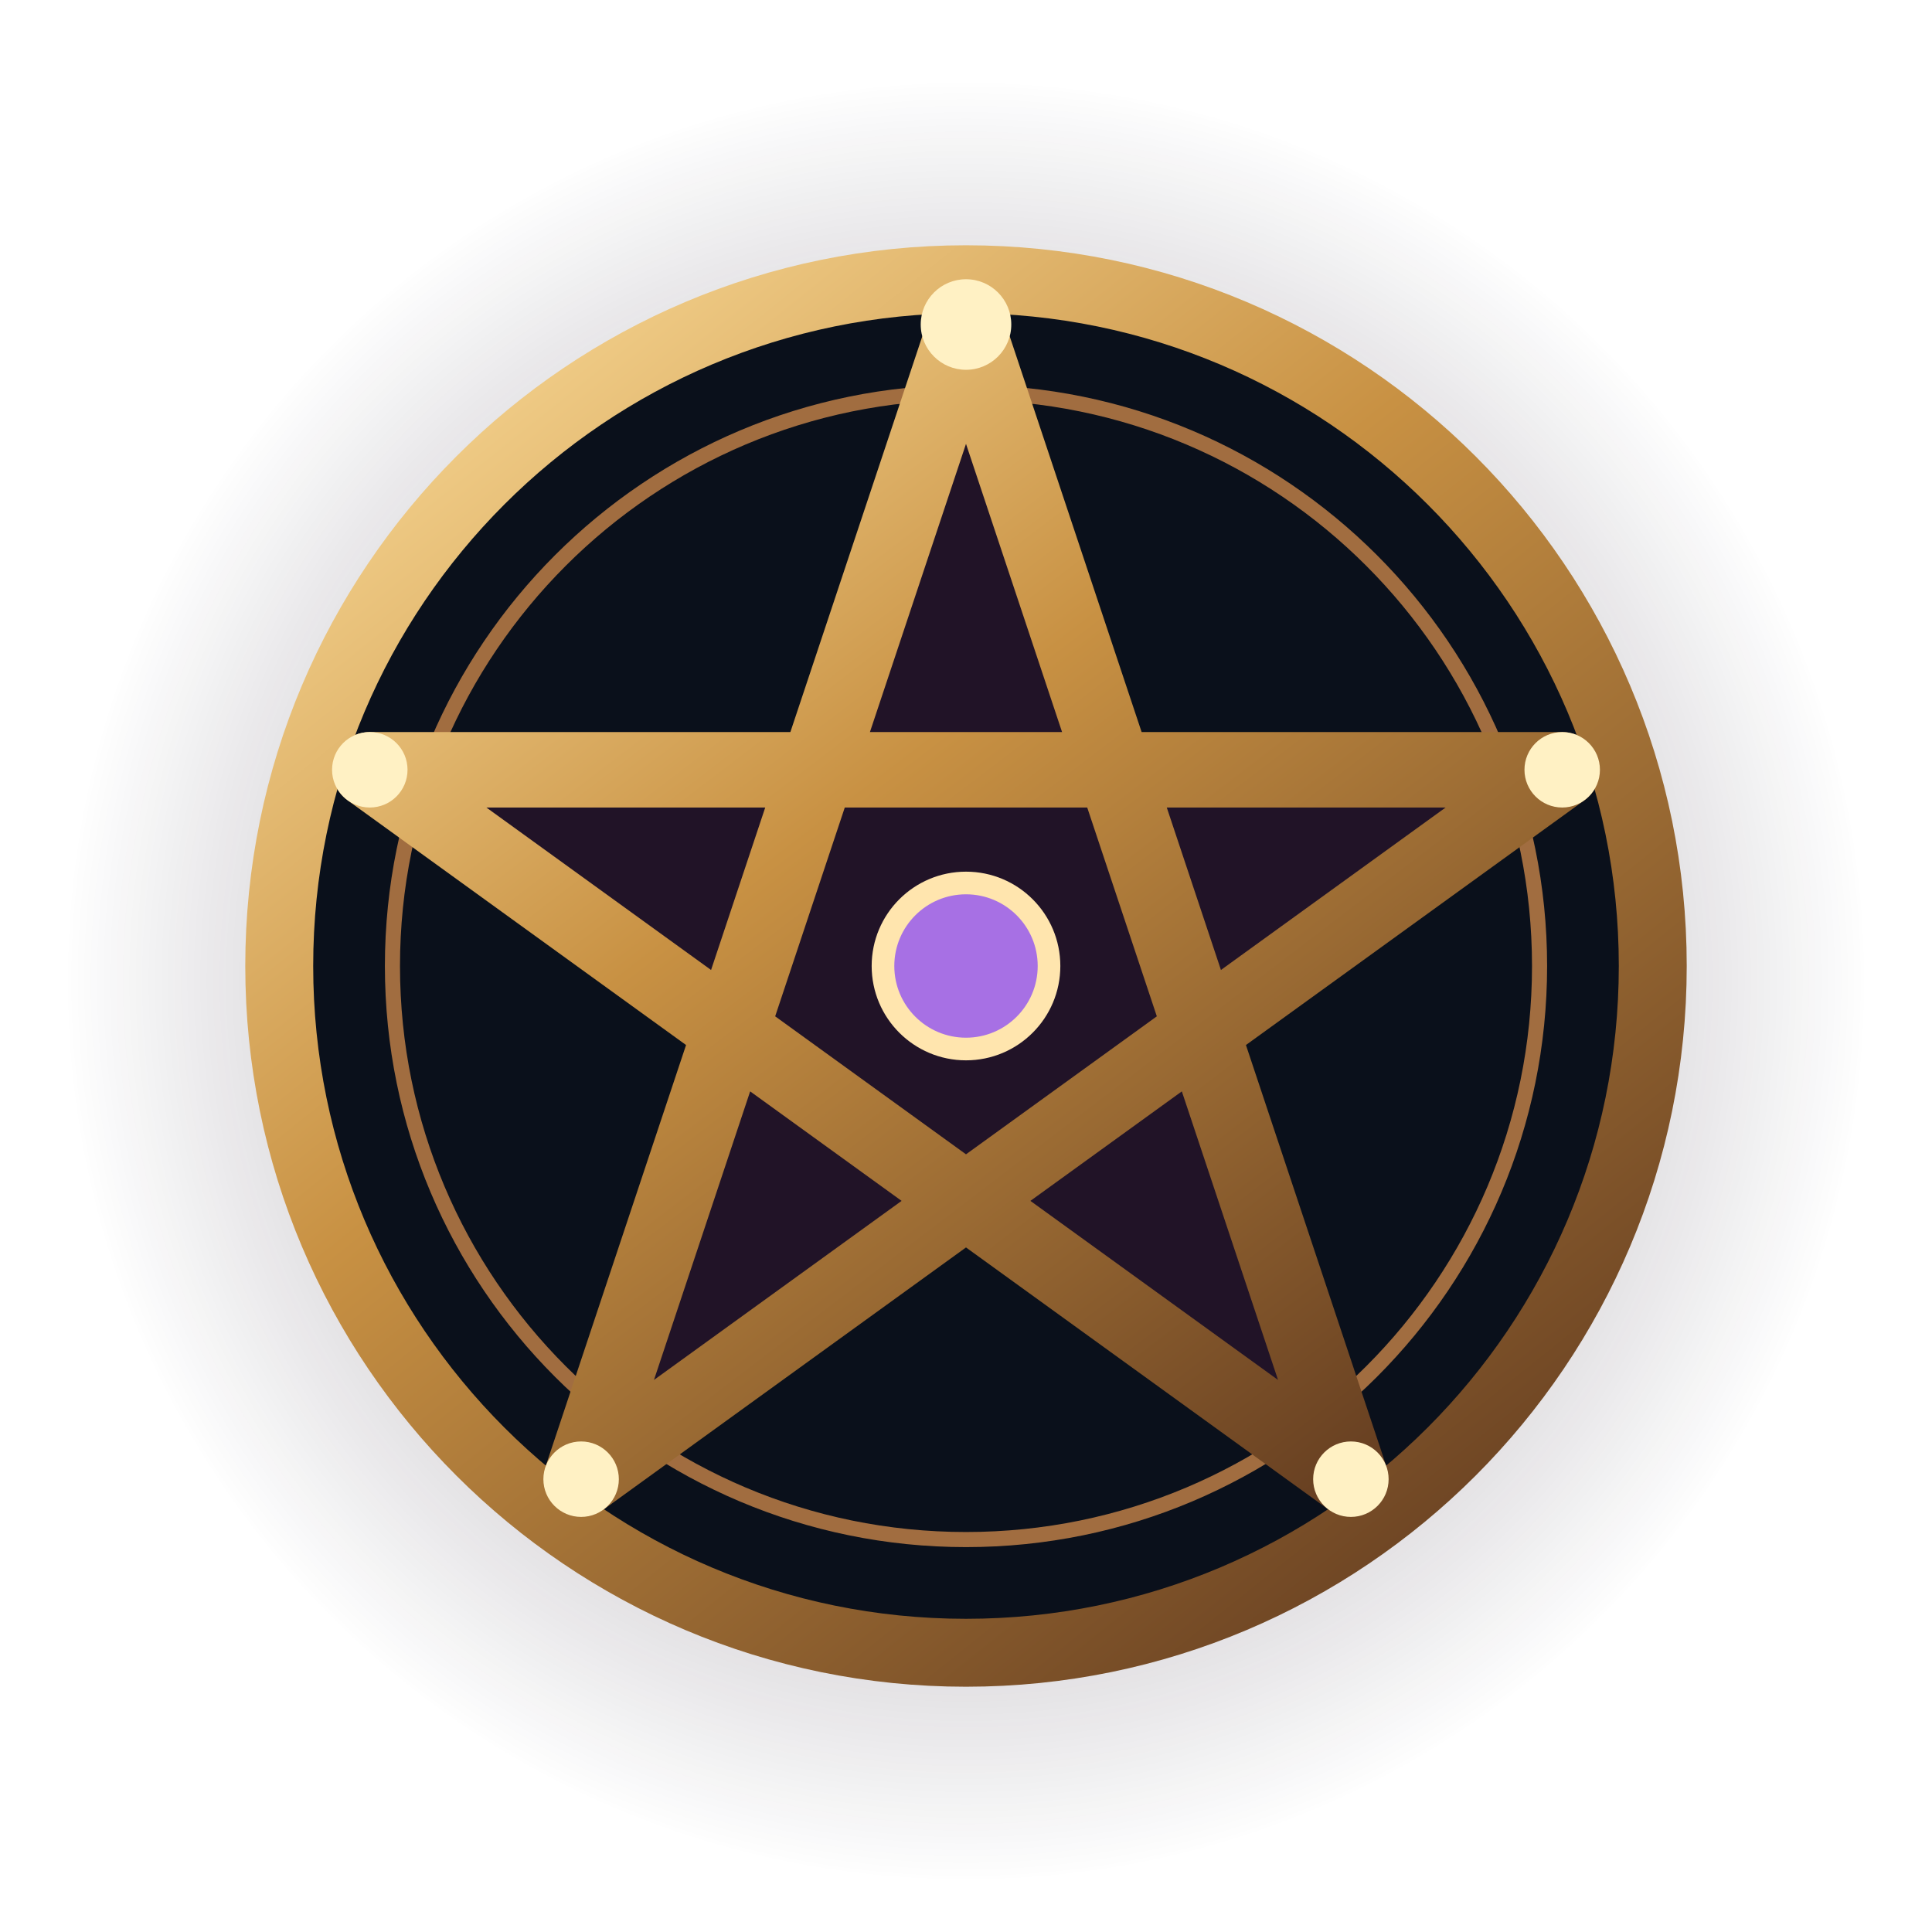
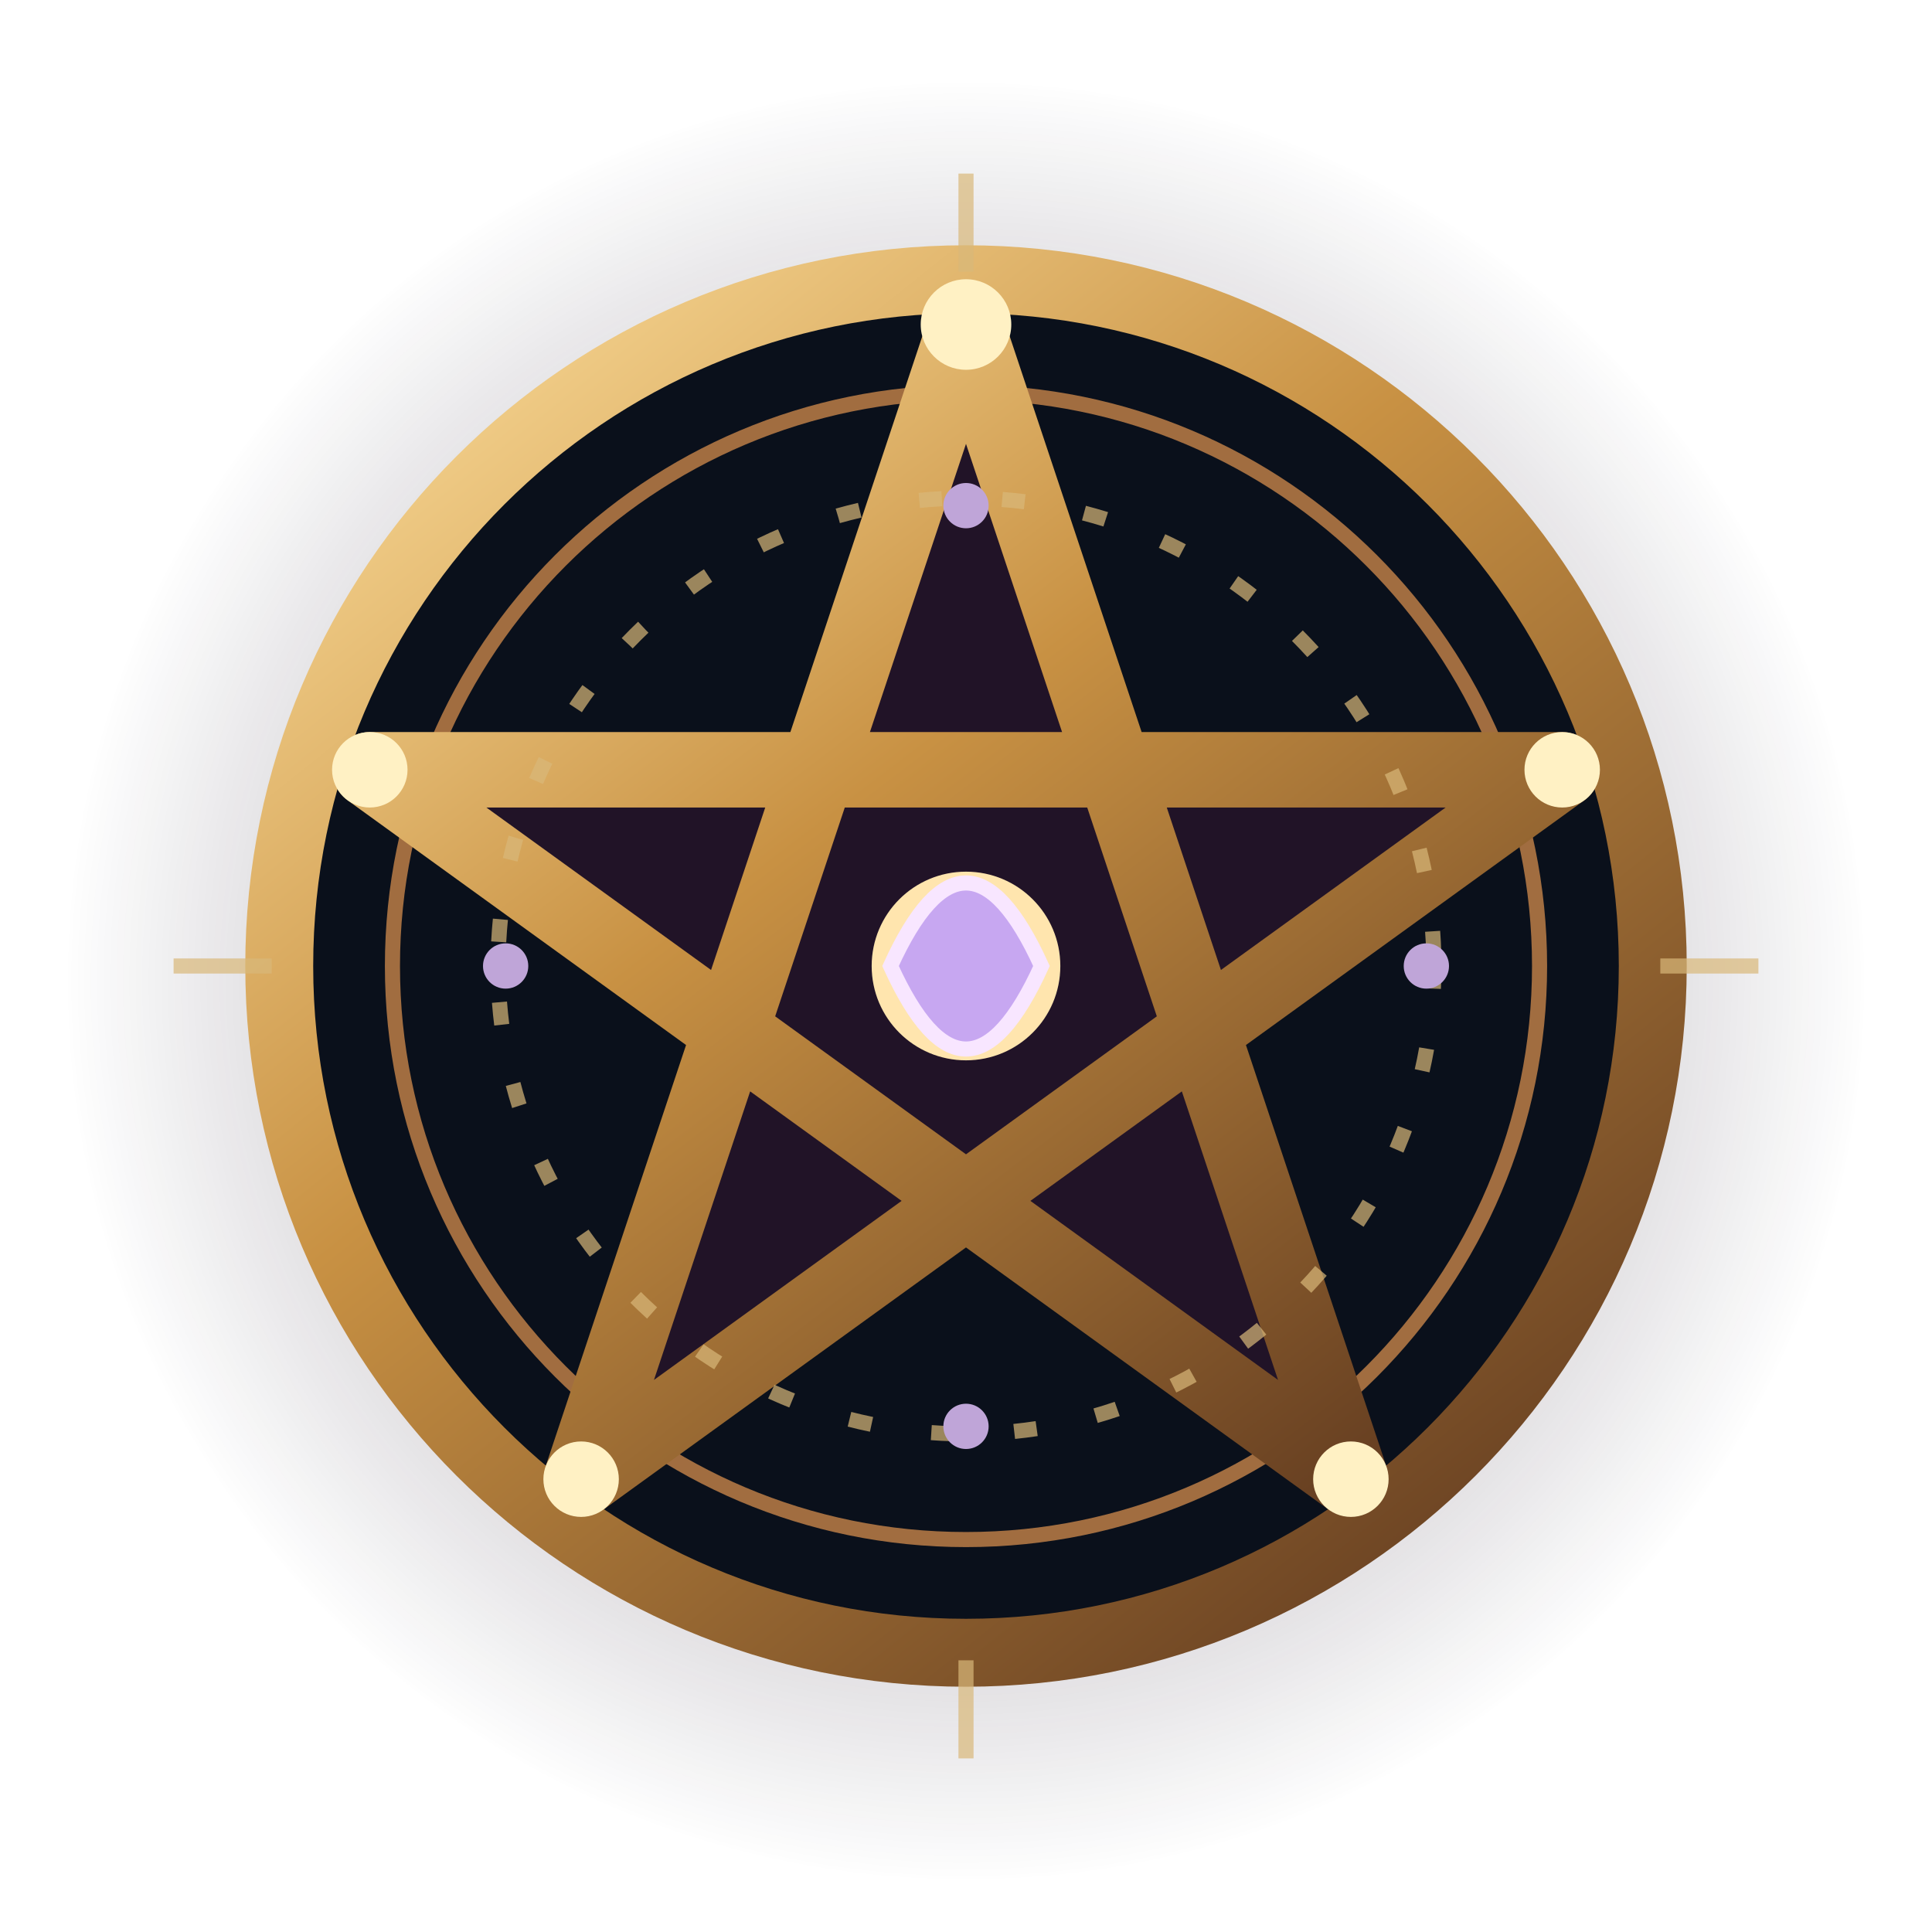
<svg xmlns="http://www.w3.org/2000/svg" width="256" height="256" viewBox="0 0 256 256">
  <defs>
    <radialGradient id="halo">
      <stop stop-color="#7A1E56" stop-opacity=".55" />
      <stop offset="1" stop-color="#080C1A" stop-opacity="0" />
    </radialGradient>
    <linearGradient id="gold" x2=".8" y2="1">
      <stop stop-color="#FFE2A0" />
      <stop offset=".45" stop-color="#C89143" />
      <stop offset="1" stop-color="#694122" />
    </linearGradient>
  </defs>
  <circle cx="128" cy="130" r="119" fill="url(#halo)" />
  <circle cx="128" cy="128" r="91" fill="#0A101B" stroke="url(#gold)" stroke-width="9" />
  <circle cx="128" cy="128" r="76" fill="none" stroke="#A16D40" stroke-width="2" />
  <path d="M128 43 179 196 49 102h158L77 196Z" fill="#4B1B3C" fill-opacity=".35" stroke="url(#gold)" stroke-width="10" stroke-linejoin="round" />
  <circle cx="128" cy="128" r="11" fill="#A770E4" stroke="#FFE5AE" stroke-width="3" />
  <circle cx="128" cy="43" r="6" fill="#FFF1C4" />
  <circle cx="49" cy="102" r="5" fill="#FFF1C4" />
  <circle cx="207" cy="102" r="5" fill="#FFF1C4" />
  <circle cx="77" cy="196" r="5" fill="#FFF1C4" />
  <circle cx="179" cy="196" r="5" fill="#FFF1C4" />
+   <g fill="none" stroke="#D9B879" stroke-width="2" opacity=".7">
+     <circle cx="128" cy="128" r="62" stroke-dasharray="3 8" />
+     <path d="M128 23v13M128 220v13M23 128h13M220 128h13" />
+   </g>
+   <g fill="#BFA5D8">
+     <circle cx="128" cy="67" r="3" />
+     <circle cx="128" cy="189" r="3" />
+     <circle cx="67" cy="128" r="3" />
+     <circle cx="189" cy="128" r="3" />
+   </g>
+   <path d="M118 128q10-22 20 0-10 22-20 0Z" fill="#C7A7F1" stroke="#F8E6FF" stroke-width="2" />
</svg>
